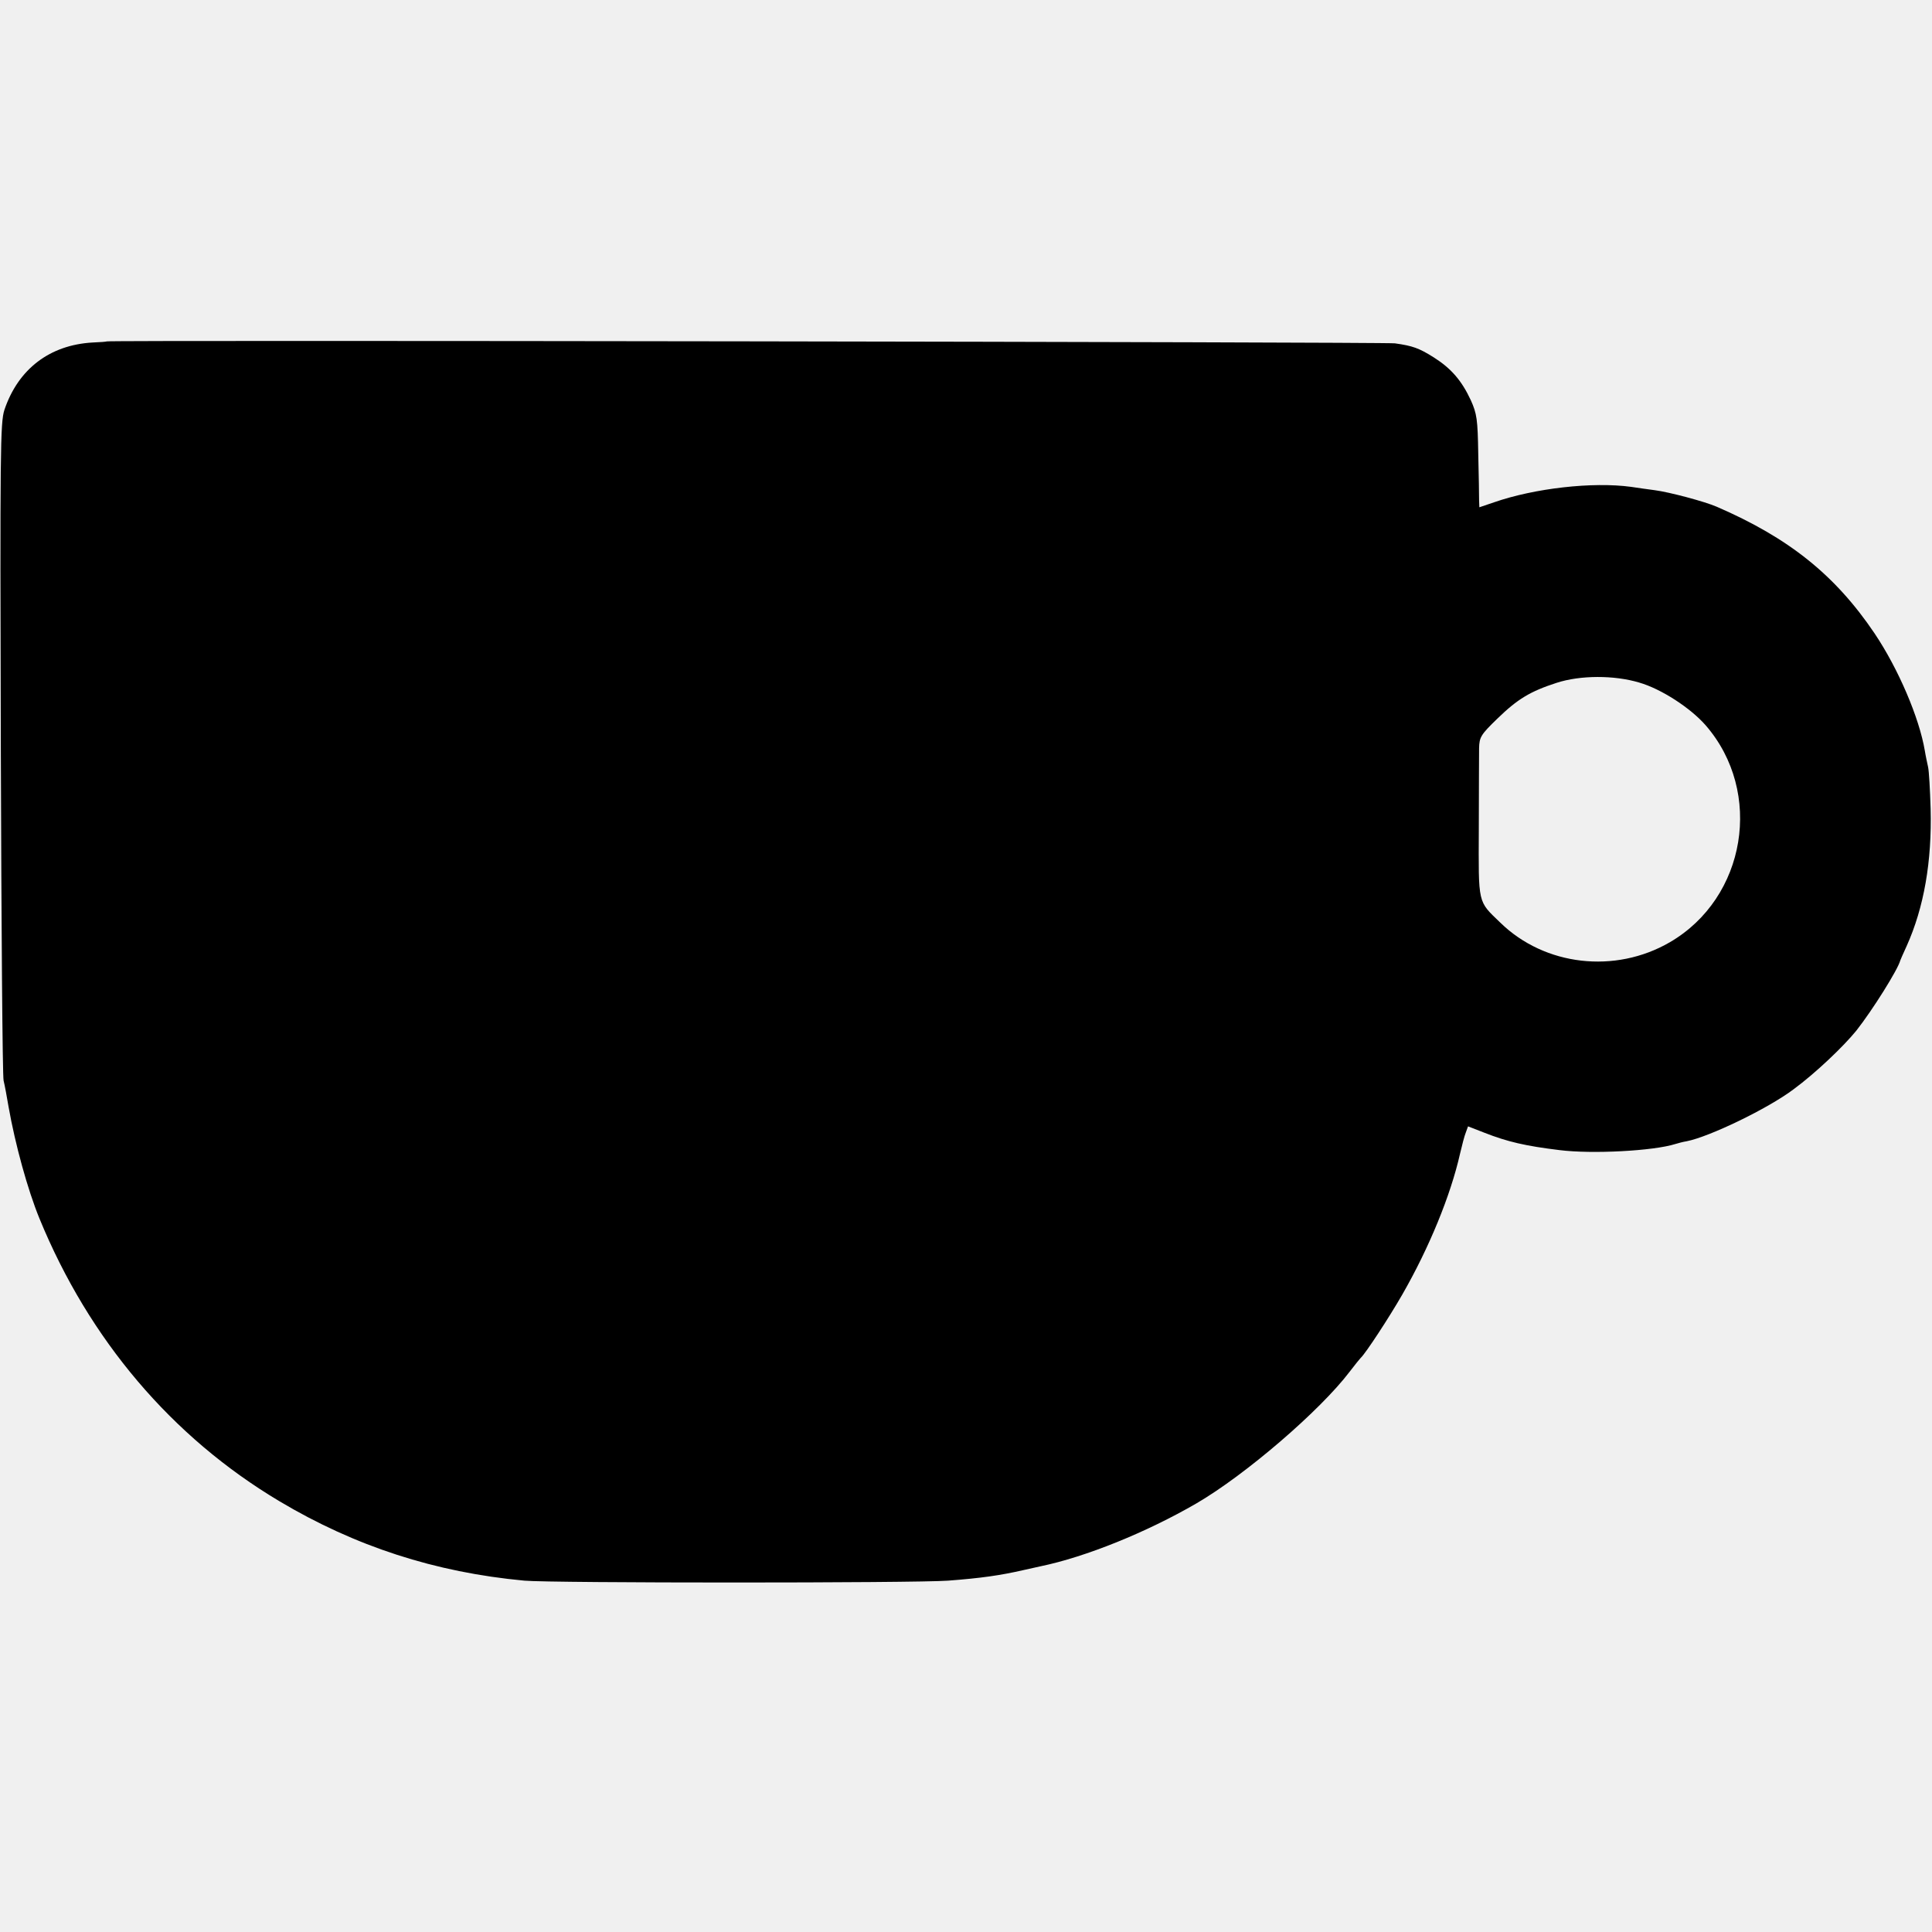
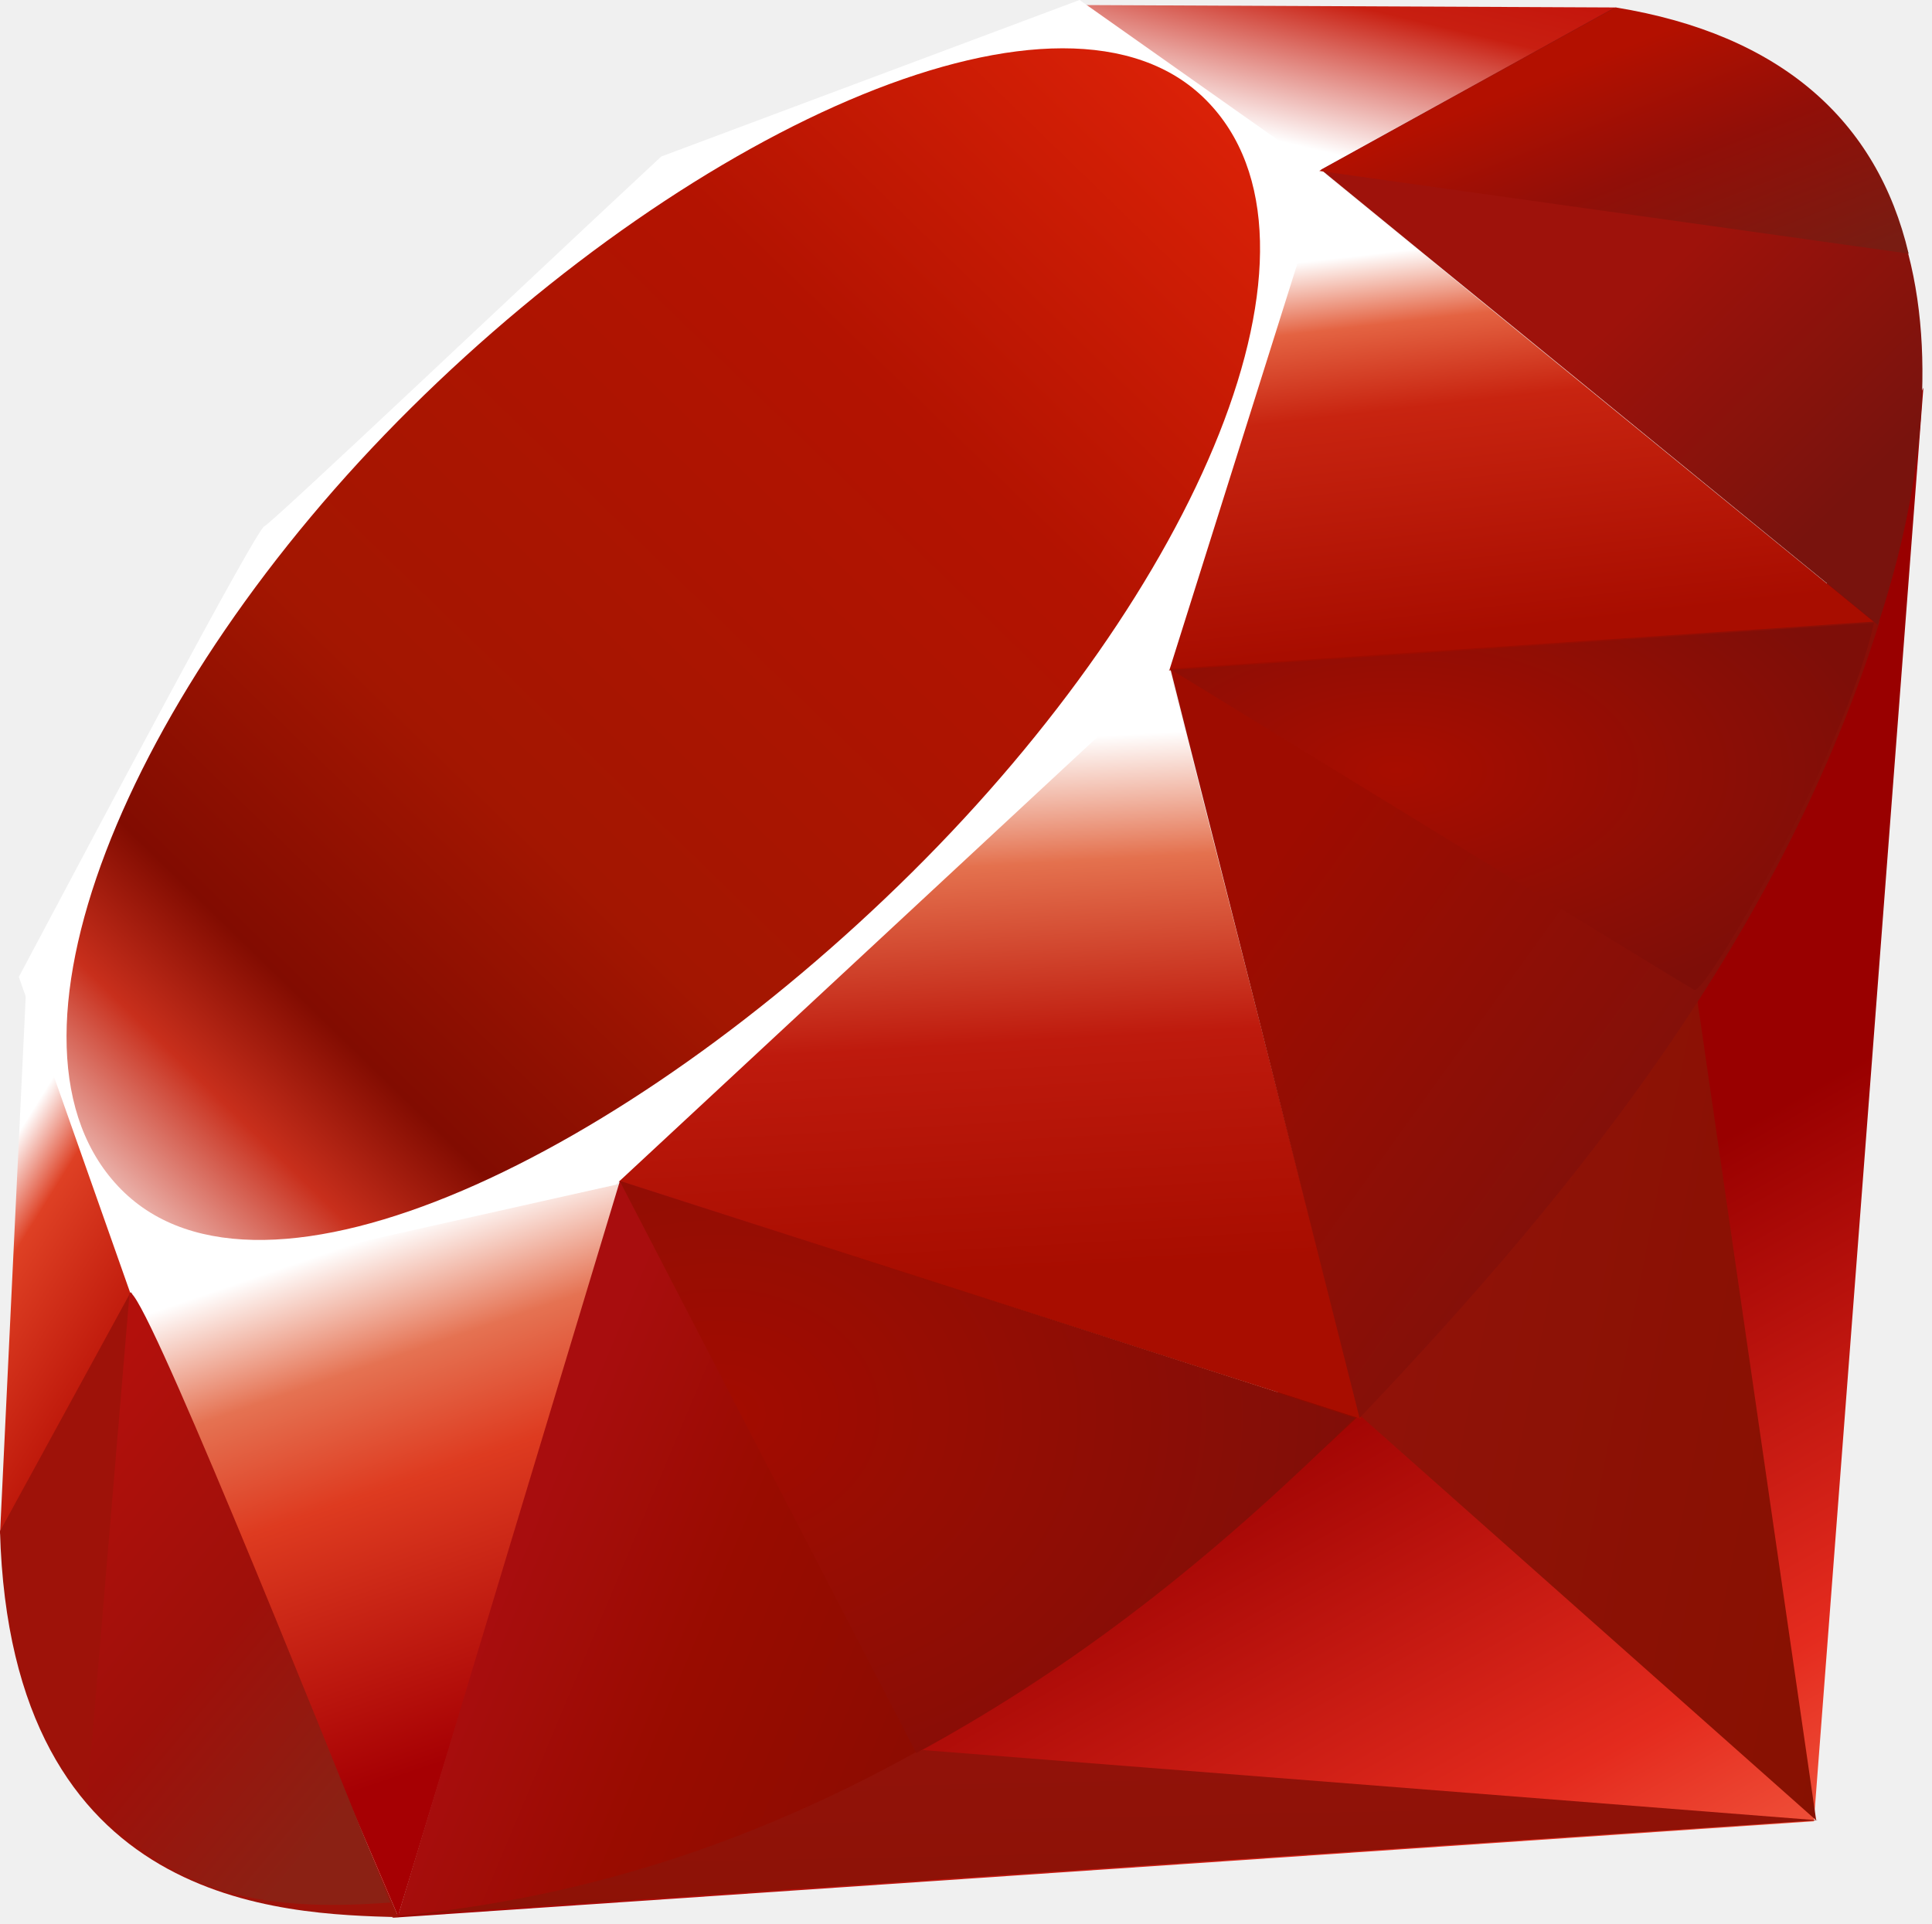
- <svg xmlns="http://www.w3.org/2000/svg" version="1.0" width="700pt" height="700pt" viewBox="0 0 700 700" preserveAspectRatio="xMidYMid meet">
-   <g transform="translate(0,700) scale(0.1,-0.1)" fill="#000000" stroke="none">
-     <path d="M387 5763 c-1 -1 -24 -3 -52 -4 -155 -9 -269 -96 -319 -244 -15 -46 -16 -145 -13 -1225 2 -646 6 -1188 10 -1205 4 -16 12 -59 18 -95 24 -136 69 -300 112 -405 180 -439 480 -792 869 -1024 275 -164 565 -258 888 -288 97 -9 1416 -9 1535 0 119 9 189 19 272 38 27 6 55 12 63 14 164 34 384 123 565 228 177 103 448 336 555 477 19 25 37 47 40 50 17 15 104 148 151 230 97 169 175 359 209 510 7 30 16 65 21 77 l8 22 59 -23 c84 -33 149 -48 272 -63 119 -15 341 -3 420 22 10 3 28 8 41 10 82 16 294 118 387 188 79 58 181 155 228 213 59 75 151 222 159 254 1 3 11 26 23 52 63 140 92 307 87 498 -2 69 -6 136 -9 150 -3 14 -9 41 -12 60 -20 119 -96 297 -182 425 -143 212 -311 346 -572 459 -44 19 -171 53 -225 60 -22 3 -60 8 -85 12 -140 19 -350 -5 -497 -56 l-53 -18 -1 26 c0 15 -1 90 -3 167 -2 126 -5 146 -27 195 -33 71 -71 115 -134 155 -54 34 -77 42 -141 51 -35 5 -4663 12 -4667 7z m5552 -1236 c80 -23 186 -92 241 -155 210 -242 147 -625 -130 -786 -198 -115 -453 -86 -614 71 -83 80 -79 64 -78 341 0 136 1 267 1 291 1 40 6 49 66 107 73 71 119 99 215 130 86 28 209 28 299 1z" />
-   </g>
+ <svg xmlns="http://www.w3.org/2000/svg" width="2500" height="2490" viewBox="0 0 256 255" preserveAspectRatio="xMinYMin meet">
+   <defs>
+     <linearGradient x1="84.75%" y1="111.399%" x2="58.254%" y2="64.584%" id="a">
+       <stop stop-color="#FB7655" offset="0%" />
+       <stop stop-color="#FB7655" offset="0%" />
+       <stop stop-color="#E42B1E" offset="41%" />
+       <stop stop-color="#900" offset="99%" />
+       <stop stop-color="#900" offset="100%" />
+     </linearGradient>
+     <linearGradient x1="116.651%" y1="60.89%" x2="1.746%" y2="19.288%" id="b">
+       <stop stop-color="#871101" offset="0%" />
+       <stop stop-color="#871101" offset="0%" />
+       <stop stop-color="#911209" offset="99%" />
+       <stop stop-color="#911209" offset="100%" />
+     </linearGradient>
+     <linearGradient x1="75.774%" y1="219.327%" x2="38.978%" y2="7.829%" id="c">
+       <stop stop-color="#871101" offset="0%" />
+       <stop stop-color="#871101" offset="0%" />
+       <stop stop-color="#911209" offset="99%" />
+       <stop stop-color="#911209" offset="100%" />
+     </linearGradient>
+     <linearGradient x1="50.012%" y1="7.234%" x2="66.483%" y2="79.135%" id="d">
+       <stop stop-color="#FFF" offset="0%" />
+       <stop stop-color="#FFF" offset="0%" />
+       <stop stop-color="#E57252" offset="23%" />
+       <stop stop-color="#DE3B20" offset="46%" />
+       <stop stop-color="#A60003" offset="99%" />
+       <stop stop-color="#A60003" offset="100%" />
+     </linearGradient>
+     <linearGradient x1="46.174%" y1="16.348%" x2="49.932%" y2="83.047%" id="e">
+       <stop stop-color="#FFF" offset="0%" />
+       <stop stop-color="#FFF" offset="0%" />
+       <stop stop-color="#E4714E" offset="23%" />
+       <stop stop-color="#BE1A0D" offset="56%" />
+       <stop stop-color="#A80D00" offset="99%" />
+       <stop stop-color="#A80D00" offset="100%" />
+     </linearGradient>
+     <linearGradient x1="36.965%" y1="15.594%" x2="49.528%" y2="92.478%" id="f">
+       <stop stop-color="#FFF" offset="0%" />
+       <stop stop-color="#FFF" offset="0%" />
+       <stop stop-color="#E46342" offset="18%" />
+       <stop stop-color="#C82410" offset="40%" />
+       <stop stop-color="#A80D00" offset="99%" />
+       <stop stop-color="#A80D00" offset="100%" />
+     </linearGradient>
+     <linearGradient x1="13.609%" y1="58.346%" x2="85.764%" y2="-46.717%" id="g">
+       <stop stop-color="#FFF" offset="0%" />
+       <stop stop-color="#FFF" offset="0%" />
+       <stop stop-color="#C81F11" offset="54%" />
+       <stop stop-color="#BF0905" offset="99%" />
+       <stop stop-color="#BF0905" offset="100%" />
+     </linearGradient>
+     <linearGradient x1="27.624%" y1="21.135%" x2="50.745%" y2="79.056%" id="h">
+       <stop stop-color="#FFF" offset="0%" />
+       <stop stop-color="#FFF" offset="0%" />
+       <stop stop-color="#DE4024" offset="31%" />
+       <stop stop-color="#BF190B" offset="99%" />
+       <stop stop-color="#BF190B" offset="100%" />
+     </linearGradient>
+     <linearGradient x1="-20.667%" y1="122.282%" x2="104.242%" y2="-6.342%" id="i">
+       <stop stop-color="#BD0012" offset="0%" />
+       <stop stop-color="#BD0012" offset="0%" />
+       <stop stop-color="#FFF" offset="7%" />
+       <stop stop-color="#FFF" offset="17%" />
+       <stop stop-color="#C82F1C" offset="27%" />
+       <stop stop-color="#820C01" offset="33%" />
+       <stop stop-color="#A31601" offset="46%" />
+       <stop stop-color="#B31301" offset="72%" />
+       <stop stop-color="#E82609" offset="99%" />
+       <stop stop-color="#E82609" offset="100%" />
+     </linearGradient>
+     <linearGradient x1="58.792%" y1="65.205%" x2="11.964%" y2="50.128%" id="j">
+       <stop stop-color="#8C0C01" offset="0%" />
+       <stop stop-color="#8C0C01" offset="0%" />
+       <stop stop-color="#990C00" offset="54%" />
+       <stop stop-color="#A80D0E" offset="99%" />
+       <stop stop-color="#A80D0E" offset="100%" />
+     </linearGradient>
+     <linearGradient x1="79.319%" y1="62.754%" x2="23.088%" y2="17.888%" id="k">
+       <stop stop-color="#7E110B" offset="0%" />
+       <stop stop-color="#7E110B" offset="0%" />
+       <stop stop-color="#9E0C00" offset="99%" />
+       <stop stop-color="#9E0C00" offset="100%" />
+     </linearGradient>
+     <linearGradient x1="92.88%" y1="74.122%" x2="59.841%" y2="39.704%" id="l">
+       <stop stop-color="#79130D" offset="0%" />
+       <stop stop-color="#79130D" offset="0%" />
+       <stop stop-color="#9E120B" offset="99%" />
+       <stop stop-color="#9E120B" offset="100%" />
+     </linearGradient>
+     <radialGradient cx="32.001%" cy="40.21%" fx="32.001%" fy="40.21%" r="69.573%" id="m">
+       <stop stop-color="#A80D00" offset="0%" />
+       <stop stop-color="#A80D00" offset="0%" />
+       <stop stop-color="#7E0E08" offset="99%" />
+       <stop stop-color="#7E0E08" offset="100%" />
+     </radialGradient>
+     <radialGradient cx="13.549%" cy="40.86%" fx="13.549%" fy="40.86%" r="88.386%" id="n">
+       <stop stop-color="#A30C00" offset="0%" />
+       <stop stop-color="#A30C00" offset="0%" />
+       <stop stop-color="#800E08" offset="99%" />
+       <stop stop-color="#800E08" offset="100%" />
+     </radialGradient>
+     <linearGradient x1="56.57%" y1="101.717%" x2="3.105%" y2="11.993%" id="o">
+       <stop stop-color="#8B2114" offset="0%" />
+       <stop stop-color="#8B2114" offset="0%" />
+       <stop stop-color="#9E100A" offset="43%" />
+       <stop stop-color="#B3100C" offset="99%" />
+       <stop stop-color="#B3100C" offset="100%" />
+     </linearGradient>
+     <linearGradient x1="30.87%" y1="35.599%" x2="92.471%" y2="100.694%" id="p">
+       <stop stop-color="#B31000" offset="0%" />
+       <stop stop-color="#B31000" offset="0%" />
+       <stop stop-color="#910F08" offset="44%" />
+       <stop stop-color="#791C12" offset="99%" />
+       <stop stop-color="#791C12" offset="100%" />
+     </linearGradient>
+   </defs>
+   <path d="M197.467 167.764l-145.52 86.41 188.422-12.787L254.88 51.393l-57.414 116.37z" fill="url(#a)" />
+   <path d="M240.677 241.257L224.482 129.48l-44.113 58.25 60.308 53.528z" fill="url(#b)" />
+   <path d="M240.896 241.257l-118.646-9.313-69.674 21.986 188.32-12.673z" fill="url(#c)" />
+   <path d="M52.744 253.955l29.64-97.1L17.16 170.8l35.583 83.154z" fill="url(#d)" />
+   <path d="M180.358 188.05L153.085 81.226l-78.047 73.16 105.32 33.666z" fill="url(#e)" />
+   <path d="M248.693 82.73l-73.777-60.256-20.544 66.418 94.321-6.162z" fill="url(#f)" />
+   <path d="M214.191.99L170.8 24.97 143.424.669l70.767.322z" fill="url(#g)" />
+   <path d="M0 203.372l18.177-33.151-14.704-39.494L0 203.372z" fill="url(#h)" />
+   <path d="M2.496 129.48l14.794 41.963 64.283-14.422 73.39-68.207 20.712-65.787L143.063 0 87.618 20.75c-17.469 16.248-51.366 48.396-52.588 49-1.21.618-22.384 40.639-32.534 59.73z" fill="#FFF" />
+   <path d="M54.442 54.094c37.86-37.538 86.667-59.716 105.397-40.818 18.72 18.898-1.132 64.823-38.992 102.349-37.86 37.525-86.062 60.925-104.78 42.027-18.73-18.885.515-66.032 38.375-103.558z" fill="url(#i)" />
+   <path d="M52.744 253.916l29.408-97.409 97.665 31.376c-35.312 33.113-74.587 61.106-127.073 66.033z" fill="url(#j)" />
+   <path d="M155.092 88.622l25.073 99.313c29.498-31.016 55.972-64.36 68.938-105.603l-94.01 6.29z" fill="url(#k)" />
+   <path d="M248.847 82.833c10.035-30.282 12.35-73.725-34.966-81.791l-38.825 21.445 73.791 60.346z" fill="url(#l)" />
+   <path d="M0 202.935c1.39 49.979 37.448 50.724 52.808 51.162l-35.48-82.86L0 202.935z" fill="#9E1209" />
+   <path d="M155.232 88.777c22.667 13.932 68.35 41.912 69.276 42.426 1.44.81 19.695-30.784 23.838-48.64l-93.114 6.214z" fill="url(#m)" />
+   <path d="M82.113 156.507l39.313 75.848c23.246-12.607 41.45-27.967 58.121-44.42l-97.434-31.428z" fill="url(#n)" />
+   <path d="M17.174 171.34l-5.57 66.328c10.51 14.357 24.97 15.605 40.136 14.486-10.973-27.311-32.894-81.92-34.566-80.814z" fill="url(#o)" />
+   <path d="M174.826 22.654l78.1 10.96c-4.169-17.662-16.969-29.06-38.787-32.623l-39.313 21.663z" fill="url(#p)" />
</svg>
